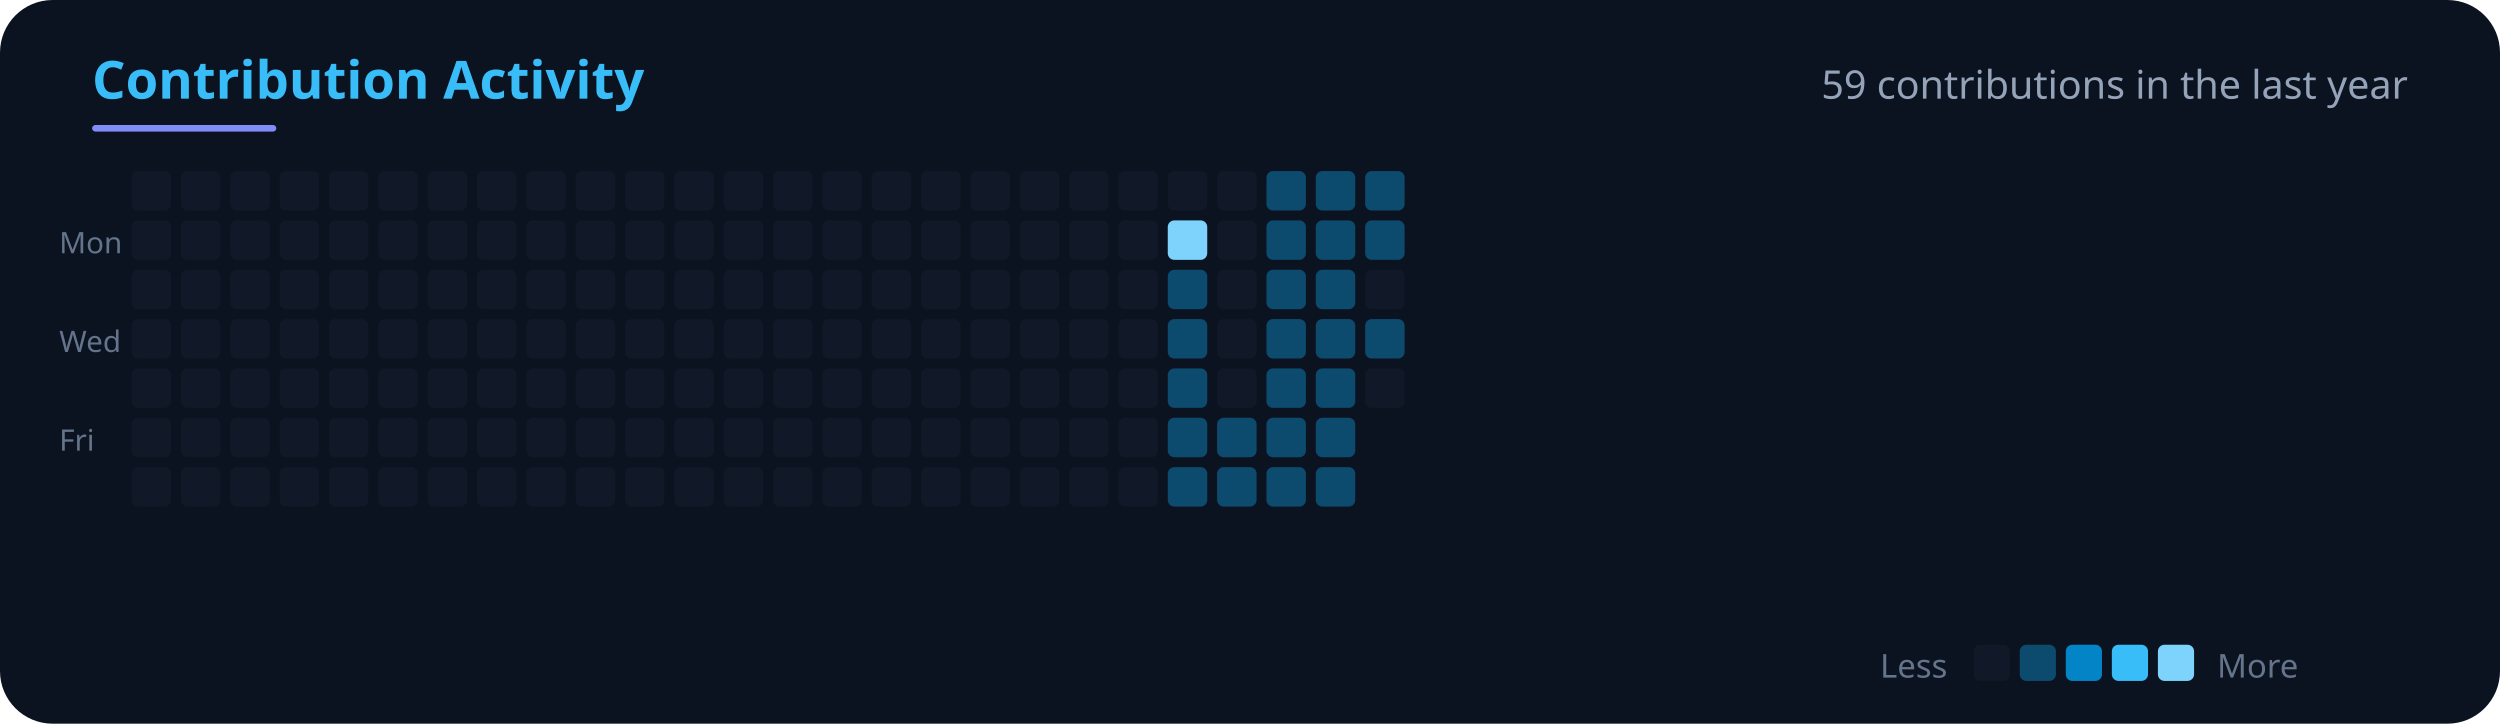
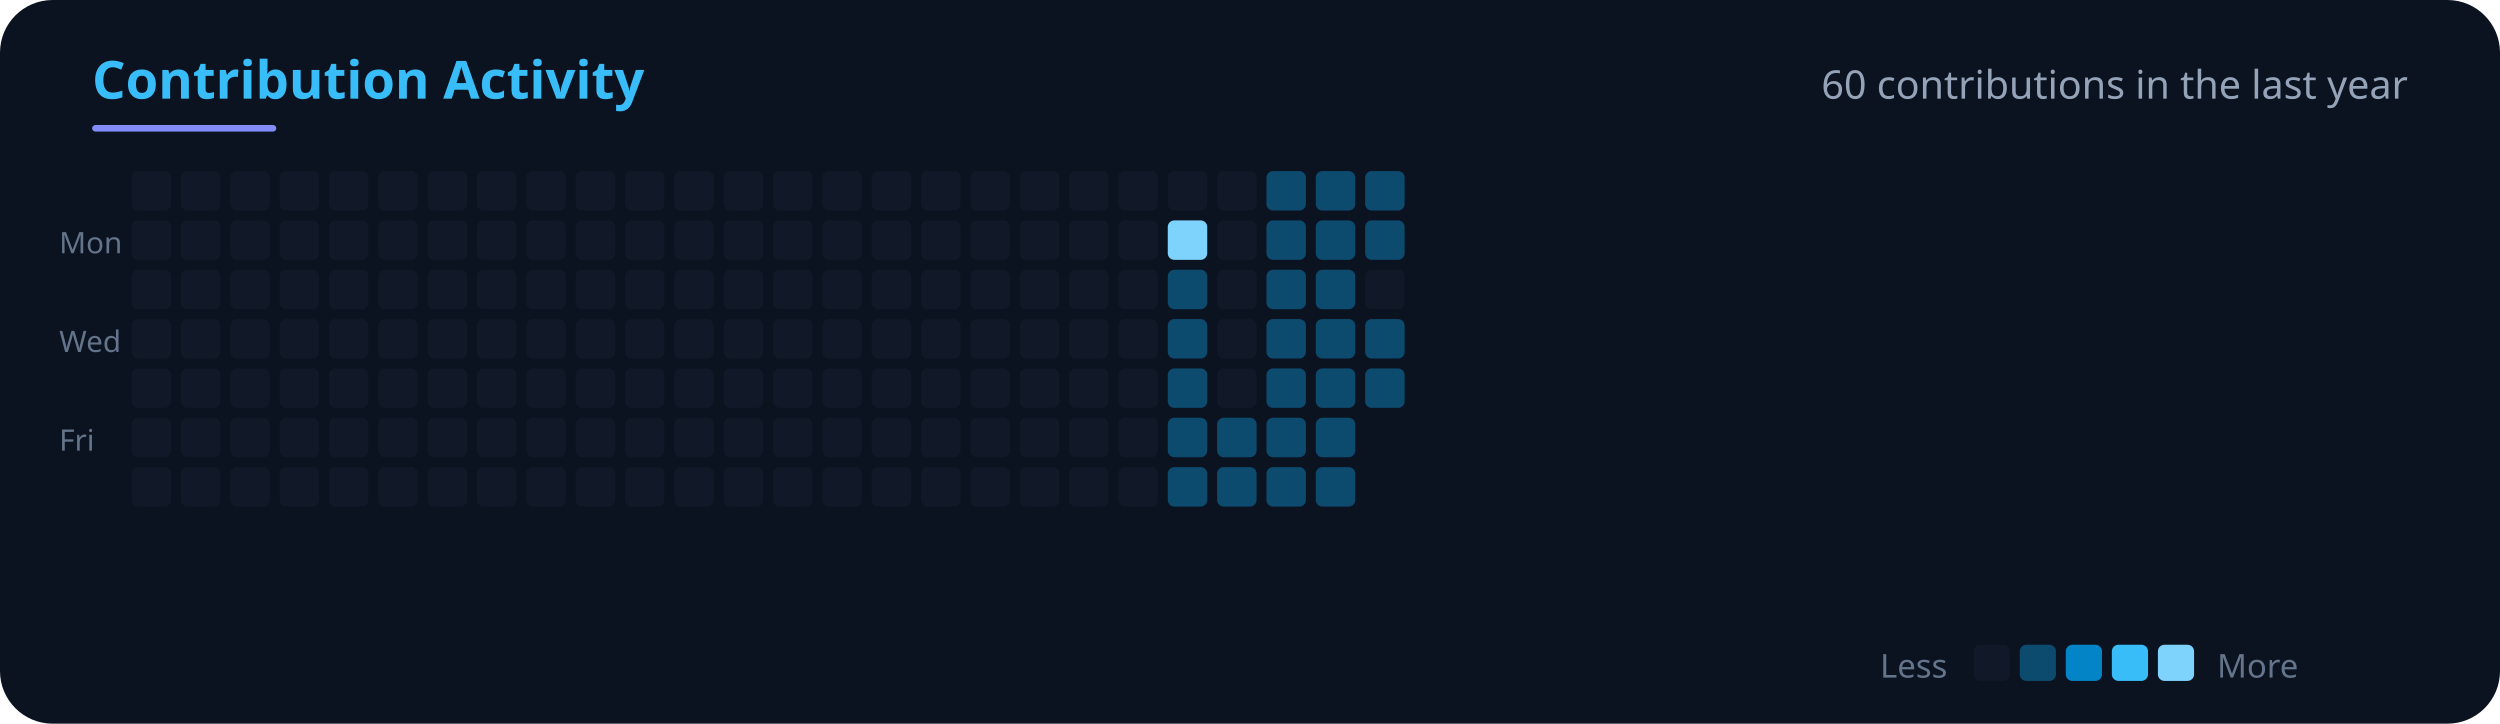
<svg xmlns="http://www.w3.org/2000/svg" width="760" height="220" viewBox="0 0 760 220" role="img">
  <rect width="100%" height="100%" rx="16" fill="#0B1220" />
  <text x="28" y="30" fill="#38BDF8" font-family="Segoe UI, Ubuntu, sans-serif" font-size="16" font-weight="700">Contribution Activity</text>
-   <text x="732" y="30" text-anchor="end" fill="#94A3B8" font-family="Segoe UI, Ubuntu, sans-serif" font-size="12">59 contributions in the last year</text>
+   <text x="732" y="30" text-anchor="end" fill="#94A3B8" font-family="Segoe UI, Ubuntu, sans-serif" font-size="12">60 contributions in the last year</text>
  <rect x="28" y="38" width="56" height="2" rx="1" fill="#818CF8" />
  <text x="18" y="77" fill="#64748B" font-family="Segoe UI, Ubuntu, sans-serif" font-size="9">Mon</text>
  <text x="18" y="107" fill="#64748B" font-family="Segoe UI, Ubuntu, sans-serif" font-size="9">Wed</text>
  <text x="18" y="137" fill="#64748B" font-family="Segoe UI, Ubuntu, sans-serif" font-size="9">Fri</text>
  <rect x="40" y="52" width="12" height="12" rx="2" fill="#111827" />
  <rect x="40" y="67" width="12" height="12" rx="2" fill="#111827" />
  <rect x="40" y="82" width="12" height="12" rx="2" fill="#111827" />
  <rect x="40" y="97" width="12" height="12" rx="2" fill="#111827" />
  <rect x="40" y="112" width="12" height="12" rx="2" fill="#111827" />
  <rect x="40" y="127" width="12" height="12" rx="2" fill="#111827" />
  <rect x="40" y="142" width="12" height="12" rx="2" fill="#111827" />
  <rect x="55" y="52" width="12" height="12" rx="2" fill="#111827" />
  <rect x="55" y="67" width="12" height="12" rx="2" fill="#111827" />
  <rect x="55" y="82" width="12" height="12" rx="2" fill="#111827" />
  <rect x="55" y="97" width="12" height="12" rx="2" fill="#111827" />
  <rect x="55" y="112" width="12" height="12" rx="2" fill="#111827" />
  <rect x="55" y="127" width="12" height="12" rx="2" fill="#111827" />
  <rect x="55" y="142" width="12" height="12" rx="2" fill="#111827" />
  <rect x="70" y="52" width="12" height="12" rx="2" fill="#111827" />
  <rect x="70" y="67" width="12" height="12" rx="2" fill="#111827" />
  <rect x="70" y="82" width="12" height="12" rx="2" fill="#111827" />
  <rect x="70" y="97" width="12" height="12" rx="2" fill="#111827" />
  <rect x="70" y="112" width="12" height="12" rx="2" fill="#111827" />
  <rect x="70" y="127" width="12" height="12" rx="2" fill="#111827" />
  <rect x="70" y="142" width="12" height="12" rx="2" fill="#111827" />
  <rect x="85" y="52" width="12" height="12" rx="2" fill="#111827" />
  <rect x="85" y="67" width="12" height="12" rx="2" fill="#111827" />
  <rect x="85" y="82" width="12" height="12" rx="2" fill="#111827" />
  <rect x="85" y="97" width="12" height="12" rx="2" fill="#111827" />
  <rect x="85" y="112" width="12" height="12" rx="2" fill="#111827" />
  <rect x="85" y="127" width="12" height="12" rx="2" fill="#111827" />
  <rect x="85" y="142" width="12" height="12" rx="2" fill="#111827" />
  <rect x="100" y="52" width="12" height="12" rx="2" fill="#111827" />
  <rect x="100" y="67" width="12" height="12" rx="2" fill="#111827" />
  <rect x="100" y="82" width="12" height="12" rx="2" fill="#111827" />
  <rect x="100" y="97" width="12" height="12" rx="2" fill="#111827" />
  <rect x="100" y="112" width="12" height="12" rx="2" fill="#111827" />
  <rect x="100" y="127" width="12" height="12" rx="2" fill="#111827" />
  <rect x="100" y="142" width="12" height="12" rx="2" fill="#111827" />
  <rect x="115" y="52" width="12" height="12" rx="2" fill="#111827" />
  <rect x="115" y="67" width="12" height="12" rx="2" fill="#111827" />
  <rect x="115" y="82" width="12" height="12" rx="2" fill="#111827" />
  <rect x="115" y="97" width="12" height="12" rx="2" fill="#111827" />
  <rect x="115" y="112" width="12" height="12" rx="2" fill="#111827" />
  <rect x="115" y="127" width="12" height="12" rx="2" fill="#111827" />
  <rect x="115" y="142" width="12" height="12" rx="2" fill="#111827" />
  <rect x="130" y="52" width="12" height="12" rx="2" fill="#111827" />
  <rect x="130" y="67" width="12" height="12" rx="2" fill="#111827" />
  <rect x="130" y="82" width="12" height="12" rx="2" fill="#111827" />
  <rect x="130" y="97" width="12" height="12" rx="2" fill="#111827" />
  <rect x="130" y="112" width="12" height="12" rx="2" fill="#111827" />
  <rect x="130" y="127" width="12" height="12" rx="2" fill="#111827" />
  <rect x="130" y="142" width="12" height="12" rx="2" fill="#111827" />
  <rect x="145" y="52" width="12" height="12" rx="2" fill="#111827" />
  <rect x="145" y="67" width="12" height="12" rx="2" fill="#111827" />
  <rect x="145" y="82" width="12" height="12" rx="2" fill="#111827" />
  <rect x="145" y="97" width="12" height="12" rx="2" fill="#111827" />
  <rect x="145" y="112" width="12" height="12" rx="2" fill="#111827" />
  <rect x="145" y="127" width="12" height="12" rx="2" fill="#111827" />
  <rect x="145" y="142" width="12" height="12" rx="2" fill="#111827" />
  <rect x="160" y="52" width="12" height="12" rx="2" fill="#111827" />
  <rect x="160" y="67" width="12" height="12" rx="2" fill="#111827" />
  <rect x="160" y="82" width="12" height="12" rx="2" fill="#111827" />
  <rect x="160" y="97" width="12" height="12" rx="2" fill="#111827" />
  <rect x="160" y="112" width="12" height="12" rx="2" fill="#111827" />
  <rect x="160" y="127" width="12" height="12" rx="2" fill="#111827" />
  <rect x="160" y="142" width="12" height="12" rx="2" fill="#111827" />
  <rect x="175" y="52" width="12" height="12" rx="2" fill="#111827" />
  <rect x="175" y="67" width="12" height="12" rx="2" fill="#111827" />
  <rect x="175" y="82" width="12" height="12" rx="2" fill="#111827" />
  <rect x="175" y="97" width="12" height="12" rx="2" fill="#111827" />
  <rect x="175" y="112" width="12" height="12" rx="2" fill="#111827" />
  <rect x="175" y="127" width="12" height="12" rx="2" fill="#111827" />
  <rect x="175" y="142" width="12" height="12" rx="2" fill="#111827" />
  <rect x="190" y="52" width="12" height="12" rx="2" fill="#111827" />
  <rect x="190" y="67" width="12" height="12" rx="2" fill="#111827" />
  <rect x="190" y="82" width="12" height="12" rx="2" fill="#111827" />
  <rect x="190" y="97" width="12" height="12" rx="2" fill="#111827" />
  <rect x="190" y="112" width="12" height="12" rx="2" fill="#111827" />
  <rect x="190" y="127" width="12" height="12" rx="2" fill="#111827" />
  <rect x="190" y="142" width="12" height="12" rx="2" fill="#111827" />
  <rect x="205" y="52" width="12" height="12" rx="2" fill="#111827" />
  <rect x="205" y="67" width="12" height="12" rx="2" fill="#111827" />
  <rect x="205" y="82" width="12" height="12" rx="2" fill="#111827" />
  <rect x="205" y="97" width="12" height="12" rx="2" fill="#111827" />
  <rect x="205" y="112" width="12" height="12" rx="2" fill="#111827" />
  <rect x="205" y="127" width="12" height="12" rx="2" fill="#111827" />
  <rect x="205" y="142" width="12" height="12" rx="2" fill="#111827" />
  <rect x="220" y="52" width="12" height="12" rx="2" fill="#111827" />
  <rect x="220" y="67" width="12" height="12" rx="2" fill="#111827" />
  <rect x="220" y="82" width="12" height="12" rx="2" fill="#111827" />
  <rect x="220" y="97" width="12" height="12" rx="2" fill="#111827" />
  <rect x="220" y="112" width="12" height="12" rx="2" fill="#111827" />
  <rect x="220" y="127" width="12" height="12" rx="2" fill="#111827" />
  <rect x="220" y="142" width="12" height="12" rx="2" fill="#111827" />
  <rect x="235" y="52" width="12" height="12" rx="2" fill="#111827" />
  <rect x="235" y="67" width="12" height="12" rx="2" fill="#111827" />
  <rect x="235" y="82" width="12" height="12" rx="2" fill="#111827" />
  <rect x="235" y="97" width="12" height="12" rx="2" fill="#111827" />
  <rect x="235" y="112" width="12" height="12" rx="2" fill="#111827" />
  <rect x="235" y="127" width="12" height="12" rx="2" fill="#111827" />
  <rect x="235" y="142" width="12" height="12" rx="2" fill="#111827" />
  <rect x="250" y="52" width="12" height="12" rx="2" fill="#111827" />
  <rect x="250" y="67" width="12" height="12" rx="2" fill="#111827" />
  <rect x="250" y="82" width="12" height="12" rx="2" fill="#111827" />
  <rect x="250" y="97" width="12" height="12" rx="2" fill="#111827" />
  <rect x="250" y="112" width="12" height="12" rx="2" fill="#111827" />
  <rect x="250" y="127" width="12" height="12" rx="2" fill="#111827" />
  <rect x="250" y="142" width="12" height="12" rx="2" fill="#111827" />
  <rect x="265" y="52" width="12" height="12" rx="2" fill="#111827" />
  <rect x="265" y="67" width="12" height="12" rx="2" fill="#111827" />
  <rect x="265" y="82" width="12" height="12" rx="2" fill="#111827" />
  <rect x="265" y="97" width="12" height="12" rx="2" fill="#111827" />
  <rect x="265" y="112" width="12" height="12" rx="2" fill="#111827" />
  <rect x="265" y="127" width="12" height="12" rx="2" fill="#111827" />
  <rect x="265" y="142" width="12" height="12" rx="2" fill="#111827" />
  <rect x="280" y="52" width="12" height="12" rx="2" fill="#111827" />
  <rect x="280" y="67" width="12" height="12" rx="2" fill="#111827" />
  <rect x="280" y="82" width="12" height="12" rx="2" fill="#111827" />
  <rect x="280" y="97" width="12" height="12" rx="2" fill="#111827" />
  <rect x="280" y="112" width="12" height="12" rx="2" fill="#111827" />
  <rect x="280" y="127" width="12" height="12" rx="2" fill="#111827" />
  <rect x="280" y="142" width="12" height="12" rx="2" fill="#111827" />
  <rect x="295" y="52" width="12" height="12" rx="2" fill="#111827" />
  <rect x="295" y="67" width="12" height="12" rx="2" fill="#111827" />
  <rect x="295" y="82" width="12" height="12" rx="2" fill="#111827" />
  <rect x="295" y="97" width="12" height="12" rx="2" fill="#111827" />
  <rect x="295" y="112" width="12" height="12" rx="2" fill="#111827" />
  <rect x="295" y="127" width="12" height="12" rx="2" fill="#111827" />
  <rect x="295" y="142" width="12" height="12" rx="2" fill="#111827" />
  <rect x="310" y="52" width="12" height="12" rx="2" fill="#111827" />
  <rect x="310" y="67" width="12" height="12" rx="2" fill="#111827" />
  <rect x="310" y="82" width="12" height="12" rx="2" fill="#111827" />
  <rect x="310" y="97" width="12" height="12" rx="2" fill="#111827" />
  <rect x="310" y="112" width="12" height="12" rx="2" fill="#111827" />
  <rect x="310" y="127" width="12" height="12" rx="2" fill="#111827" />
  <rect x="310" y="142" width="12" height="12" rx="2" fill="#111827" />
  <rect x="325" y="52" width="12" height="12" rx="2" fill="#111827" />
  <rect x="325" y="67" width="12" height="12" rx="2" fill="#111827" />
  <rect x="325" y="82" width="12" height="12" rx="2" fill="#111827" />
  <rect x="325" y="97" width="12" height="12" rx="2" fill="#111827" />
  <rect x="325" y="112" width="12" height="12" rx="2" fill="#111827" />
  <rect x="325" y="127" width="12" height="12" rx="2" fill="#111827" />
  <rect x="325" y="142" width="12" height="12" rx="2" fill="#111827" />
  <rect x="340" y="52" width="12" height="12" rx="2" fill="#111827" />
  <rect x="340" y="67" width="12" height="12" rx="2" fill="#111827" />
  <rect x="340" y="82" width="12" height="12" rx="2" fill="#111827" />
  <rect x="340" y="97" width="12" height="12" rx="2" fill="#111827" />
  <rect x="340" y="112" width="12" height="12" rx="2" fill="#111827" />
  <rect x="340" y="127" width="12" height="12" rx="2" fill="#111827" />
  <rect x="340" y="142" width="12" height="12" rx="2" fill="#111827" />
  <rect x="355" y="52" width="12" height="12" rx="2" fill="#111827" />
  <rect x="355" y="67" width="12" height="12" rx="2" fill="#7DD3FC" />
  <rect x="355" y="82" width="12" height="12" rx="2" fill="#0C4A6E" />
  <rect x="355" y="97" width="12" height="12" rx="2" fill="#0C4A6E" />
  <rect x="355" y="112" width="12" height="12" rx="2" fill="#0C4A6E" />
  <rect x="355" y="127" width="12" height="12" rx="2" fill="#0C4A6E" />
  <rect x="355" y="142" width="12" height="12" rx="2" fill="#0C4A6E" />
  <rect x="370" y="52" width="12" height="12" rx="2" fill="#111827" />
  <rect x="370" y="67" width="12" height="12" rx="2" fill="#111827" />
  <rect x="370" y="82" width="12" height="12" rx="2" fill="#111827" />
  <rect x="370" y="97" width="12" height="12" rx="2" fill="#111827" />
  <rect x="370" y="112" width="12" height="12" rx="2" fill="#111827" />
  <rect x="370" y="127" width="12" height="12" rx="2" fill="#0C4A6E" />
  <rect x="370" y="142" width="12" height="12" rx="2" fill="#0C4A6E" />
  <rect x="385" y="52" width="12" height="12" rx="2" fill="#0C4A6E" />
  <rect x="385" y="67" width="12" height="12" rx="2" fill="#0C4A6E" />
  <rect x="385" y="82" width="12" height="12" rx="2" fill="#0C4A6E" />
  <rect x="385" y="97" width="12" height="12" rx="2" fill="#0C4A6E" />
  <rect x="385" y="112" width="12" height="12" rx="2" fill="#0C4A6E" />
  <rect x="385" y="127" width="12" height="12" rx="2" fill="#0C4A6E" />
  <rect x="385" y="142" width="12" height="12" rx="2" fill="#0C4A6E" />
  <rect x="400" y="52" width="12" height="12" rx="2" fill="#0C4A6E" />
  <rect x="400" y="67" width="12" height="12" rx="2" fill="#0C4A6E" />
  <rect x="400" y="82" width="12" height="12" rx="2" fill="#0C4A6E" />
  <rect x="400" y="97" width="12" height="12" rx="2" fill="#0C4A6E" />
  <rect x="400" y="112" width="12" height="12" rx="2" fill="#0C4A6E" />
  <rect x="400" y="127" width="12" height="12" rx="2" fill="#0C4A6E" />
  <rect x="400" y="142" width="12" height="12" rx="2" fill="#0C4A6E" />
  <rect x="415" y="52" width="12" height="12" rx="2" fill="#0C4A6E" />
  <rect x="415" y="67" width="12" height="12" rx="2" fill="#0C4A6E" />
  <rect x="415" y="82" width="12" height="12" rx="2" fill="#111827" />
  <rect x="415" y="97" width="12" height="12" rx="2" fill="#0C4A6E" />
-   <rect x="415" y="112" width="12" height="12" rx="2" fill="#111827" />
+   <rect x="415" y="112" width="12" height="12" rx="2" fill="#0C4A6E" />
  <text x="592" y="206" text-anchor="end" fill="#64748B" font-size="10" font-family="Segoe UI, Ubuntu, sans-serif">Less</text>
  <rect x="600" y="196" width="11" height="11" rx="2" fill="#111827" />
  <rect x="614" y="196" width="11" height="11" rx="2" fill="#0C4A6E" />
  <rect x="628" y="196" width="11" height="11" rx="2" fill="#0284C7" />
  <rect x="642" y="196" width="11" height="11" rx="2" fill="#38BDF8" />
  <rect x="656" y="196" width="11" height="11" rx="2" fill="#7DD3FC" />
  <text x="674" y="206" fill="#64748B" font-size="10" font-family="Segoe UI, Ubuntu, sans-serif">More</text>
</svg>
